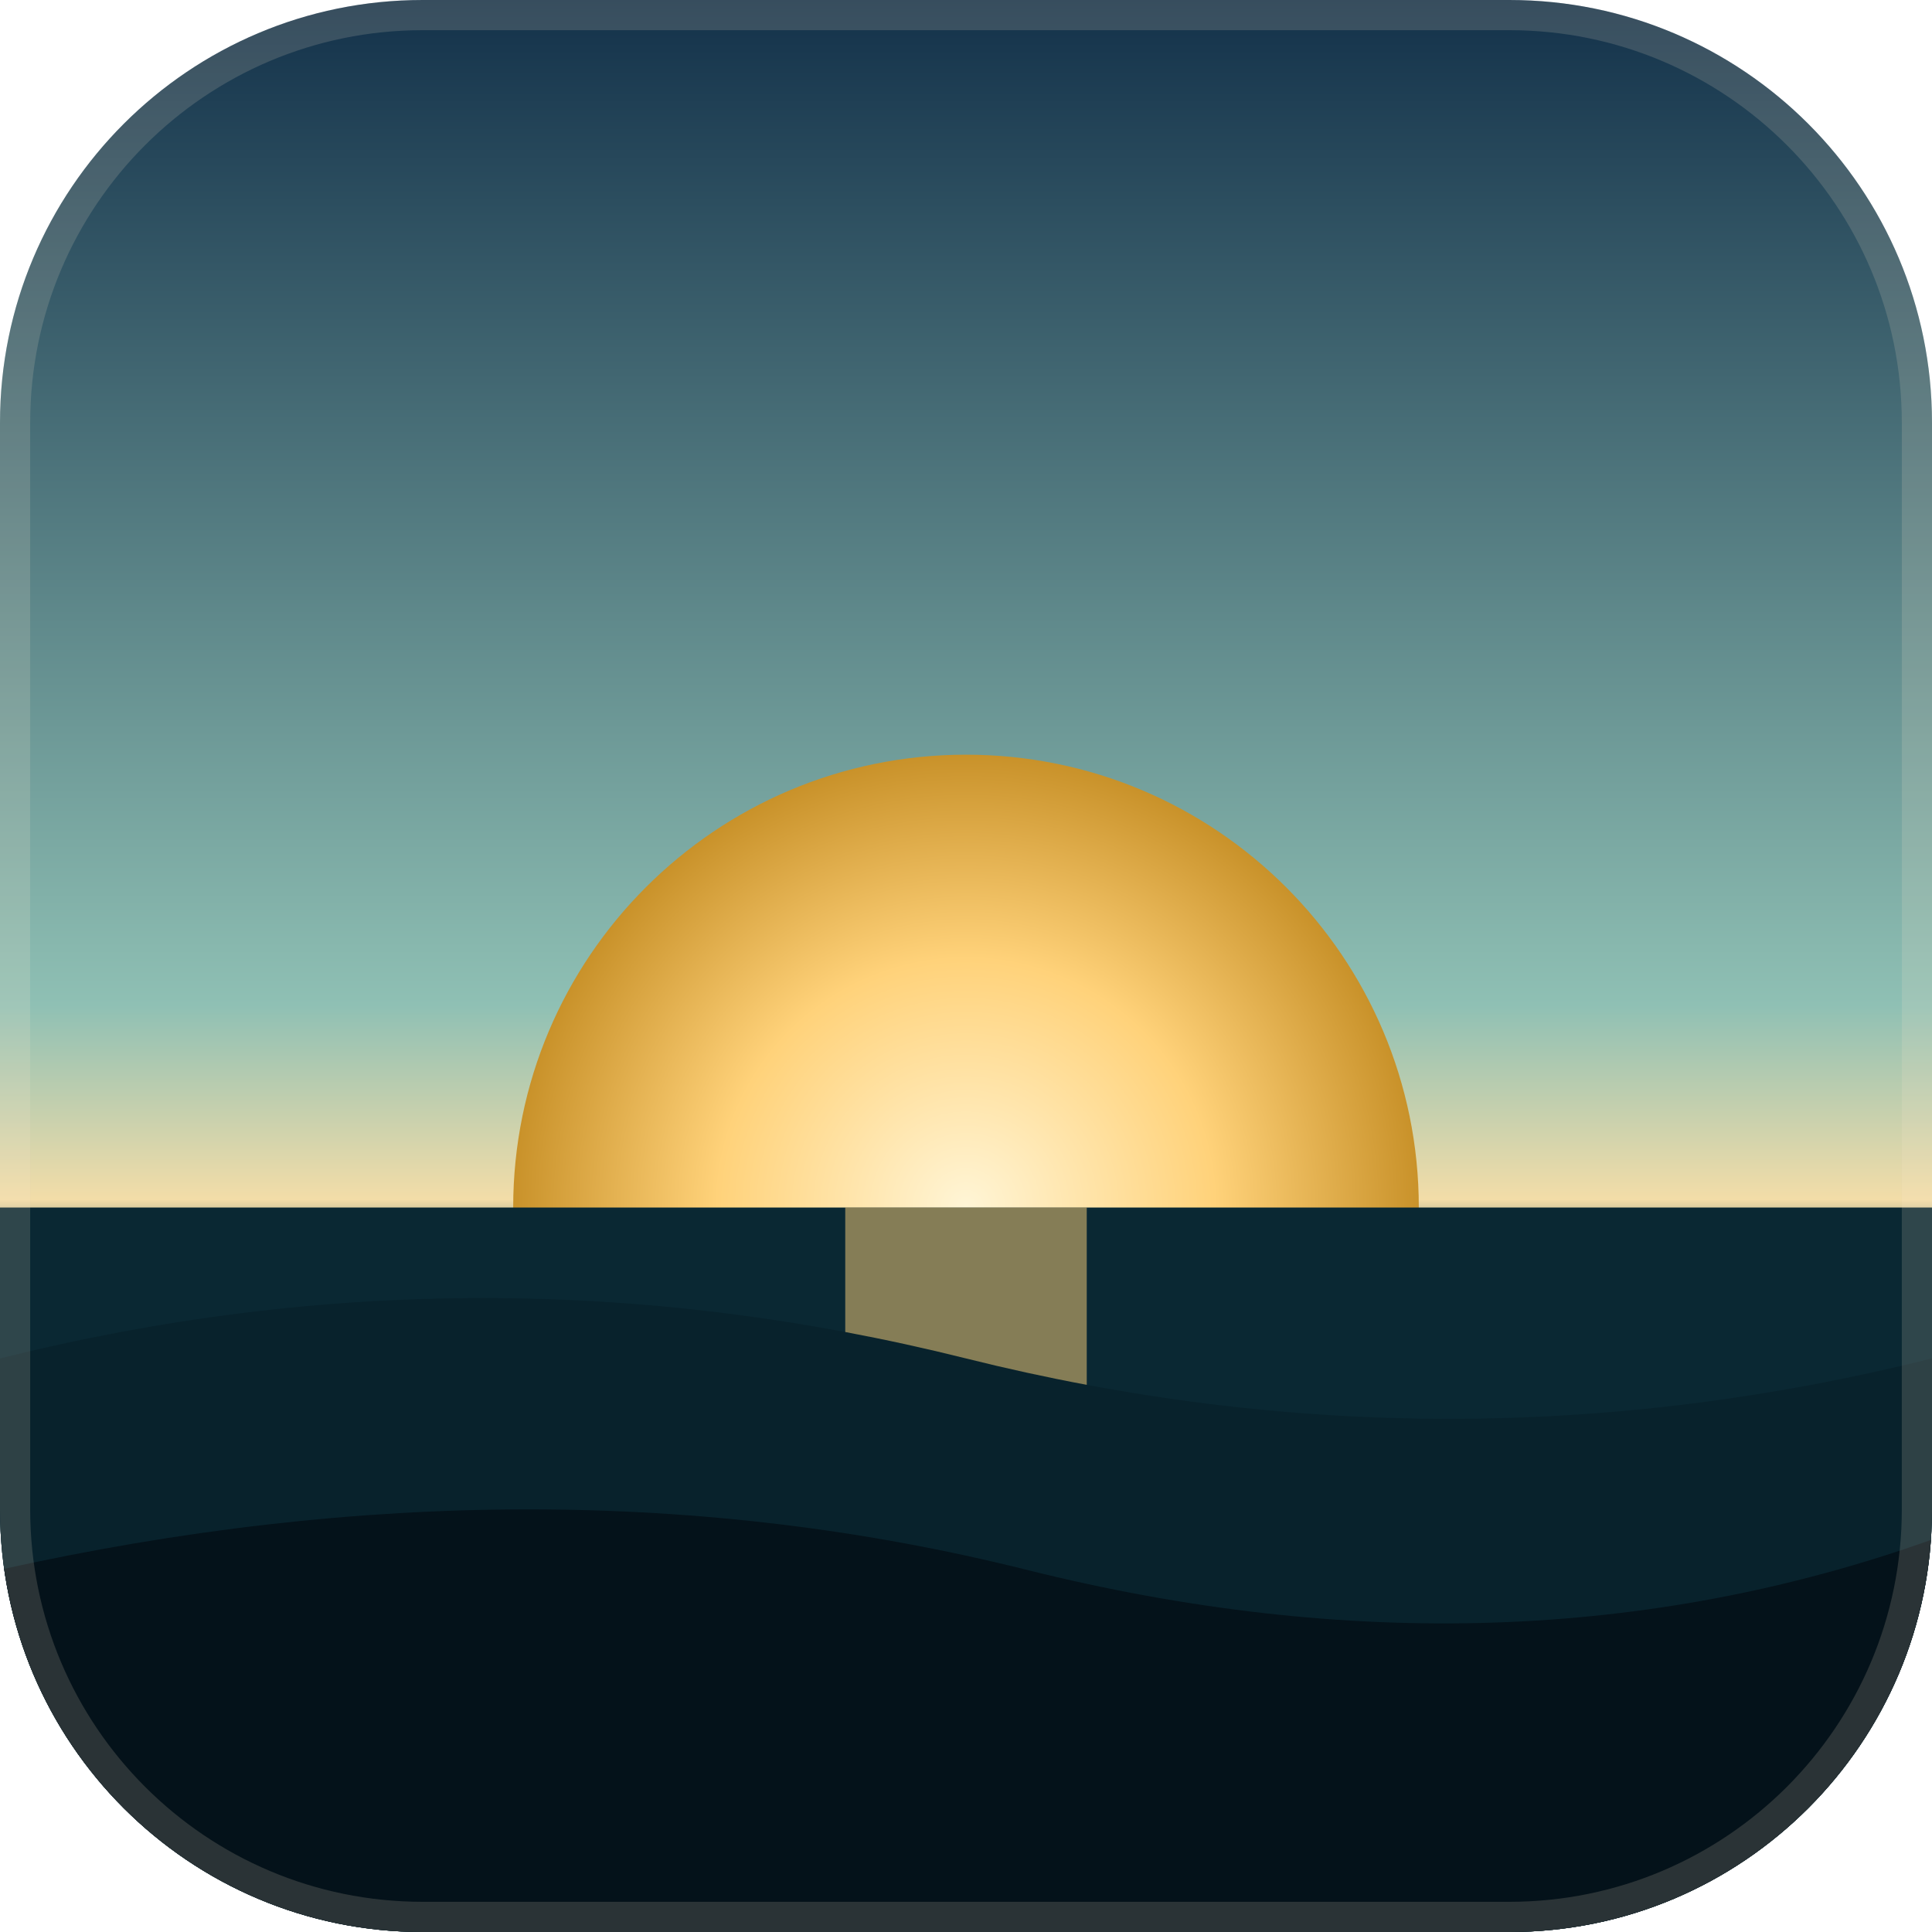
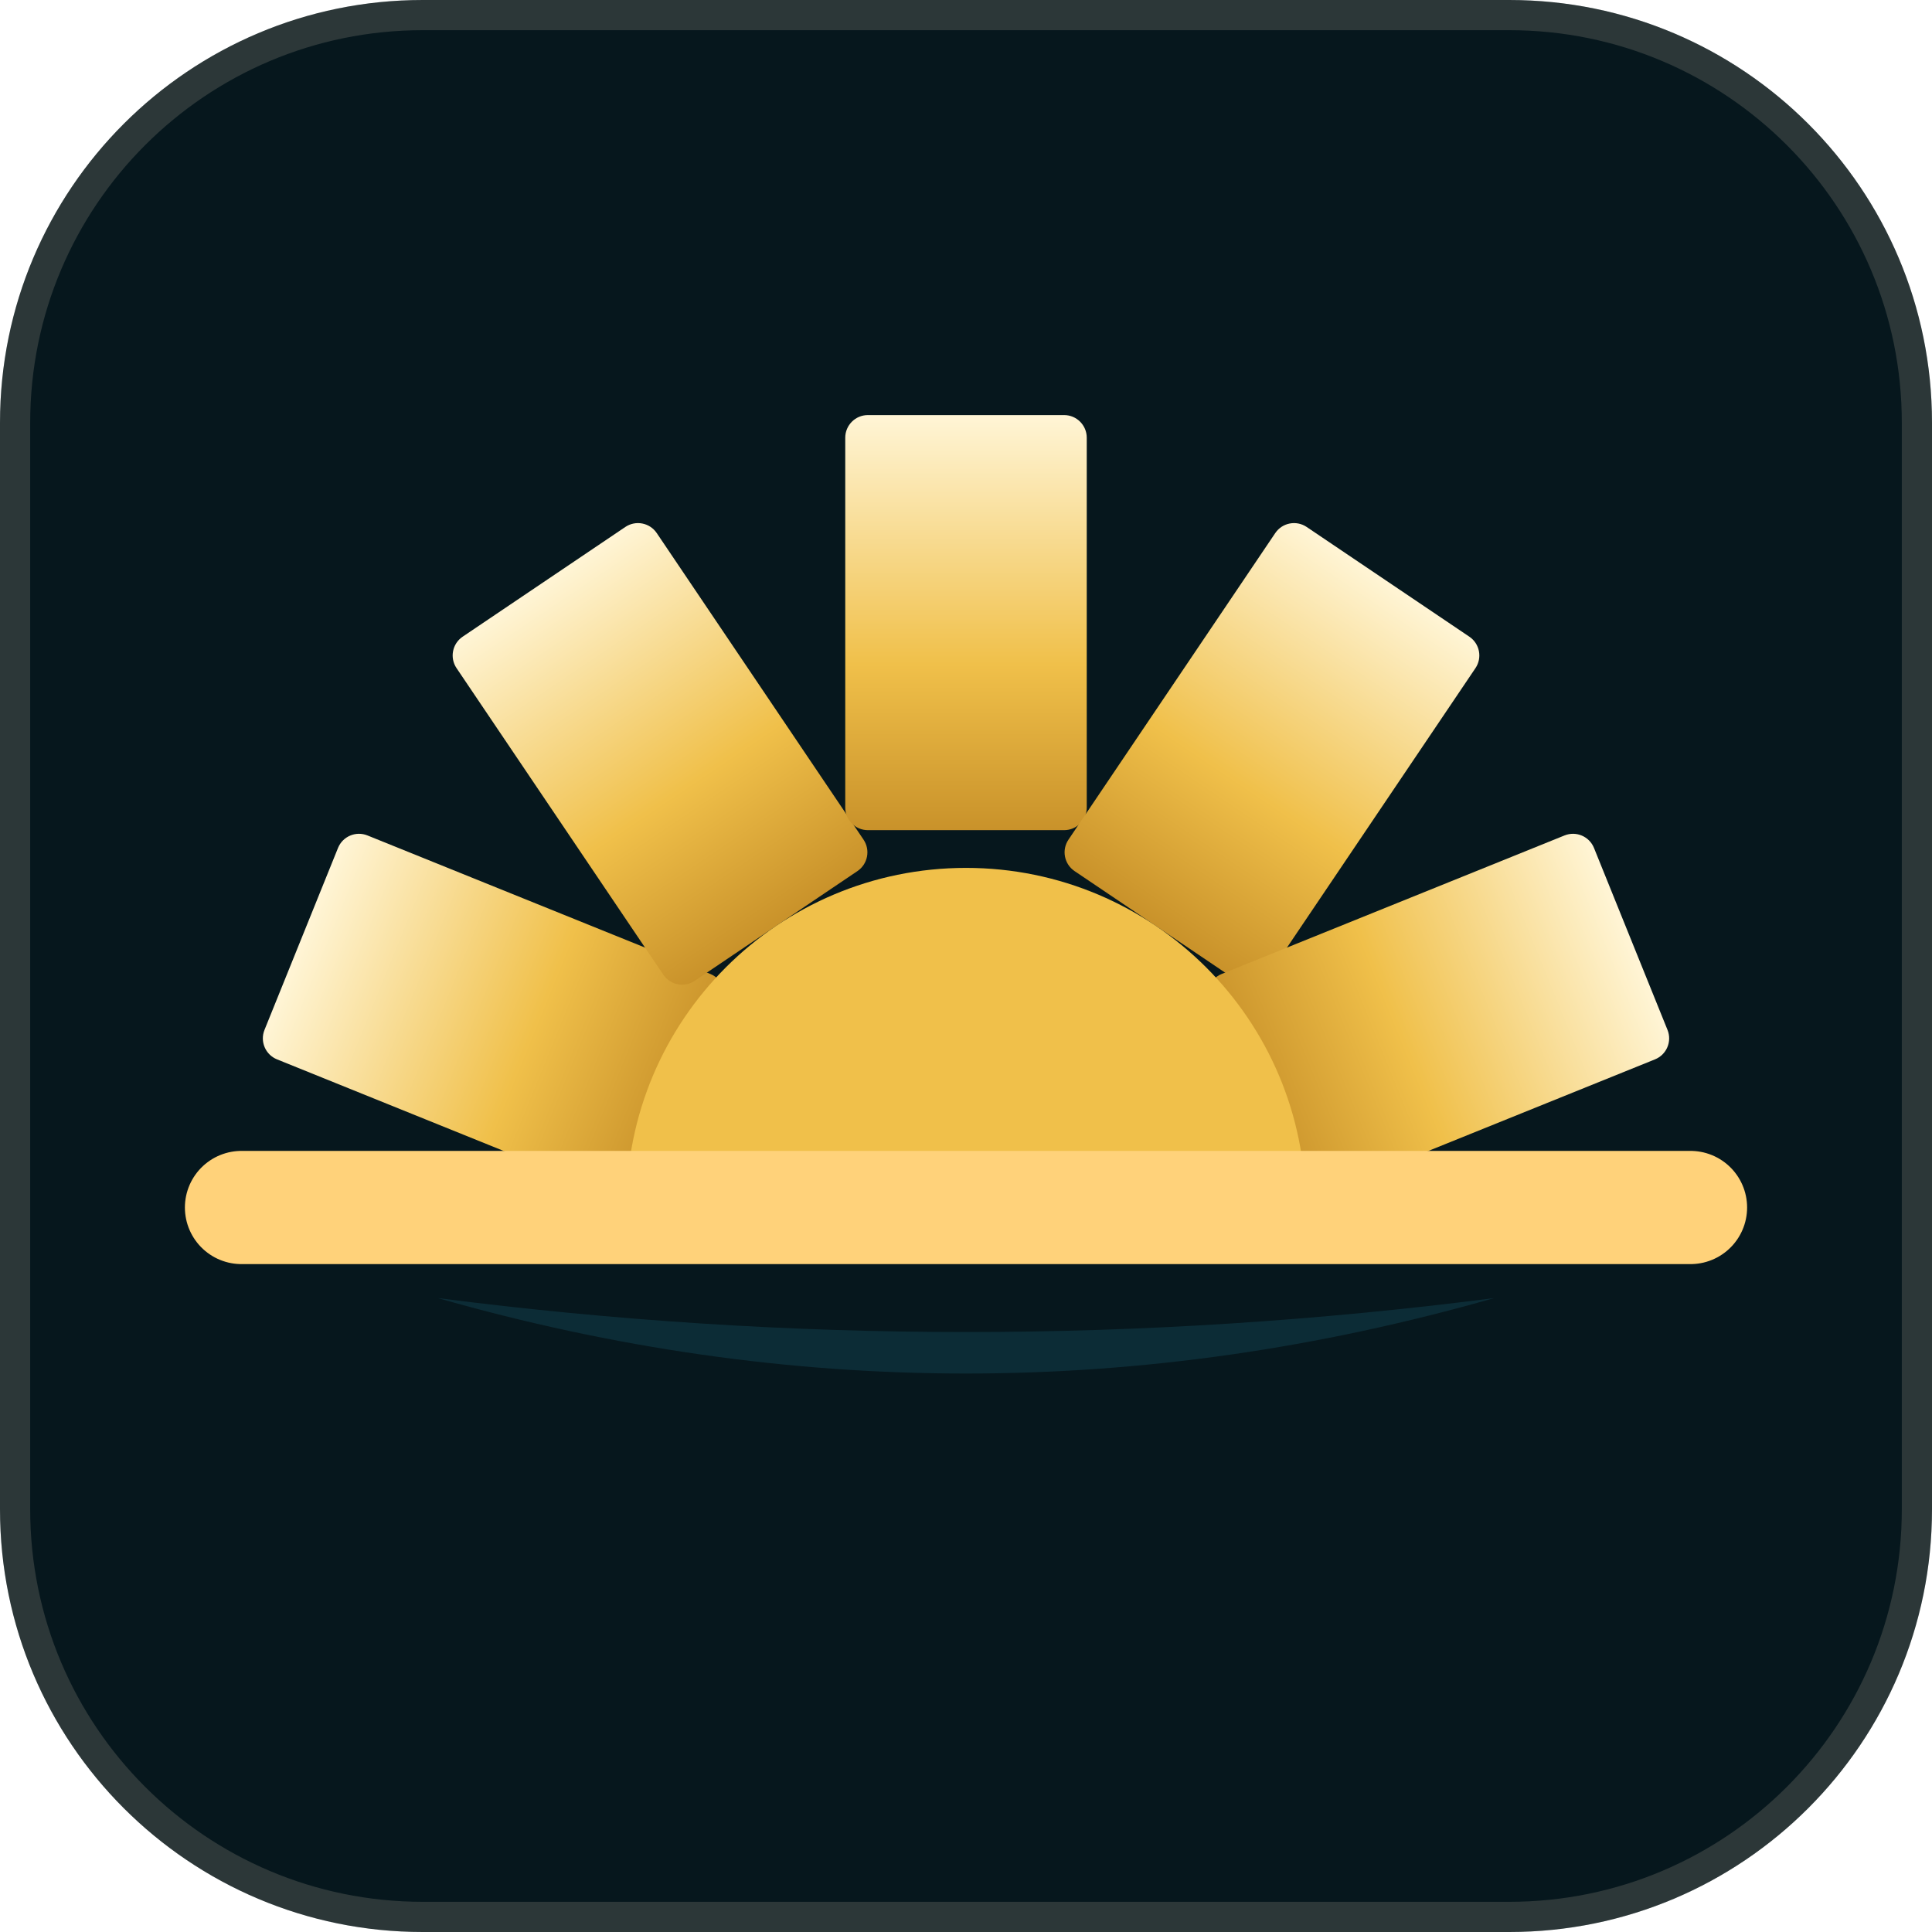
<svg xmlns="http://www.w3.org/2000/svg" viewBox="0 0 64 64" width="64" height="64">
  <defs>
-     <linearGradient id="sky" x1="0" y1="0" x2="0" y2="1">
-       <stop offset="0" stop-color="#123049" />
-       <stop offset="0.52" stop-color="#8fc0b4" />
-       <stop offset="0.62" stop-color="#f3dda8" />
-       <stop offset="0.66" stop-color="#14454f" />
-       <stop offset="1" stop-color="#04121a" />
+     <linearGradient id="cardLight" x1="0" y1="0" x2="0" y2="1">
+       <stop offset="0" stop-color="#fff5d6" />
+       <stop offset="0.6" stop-color="#f0c04a" />
+       <stop offset="1" stop-color="#c9922a" />
    </linearGradient>
-     <radialGradient id="disc" cx="0.5" cy="0.5" r="0.5">
-       <stop offset="0" stop-color="#fff5d6" />
-       <stop offset="0.55" stop-color="#ffd27a" />
-       <stop offset="1" stop-color="#c9922a" />
-     </radialGradient>
    <clipPath id="frame">
      <rect x="0" y="0" width="64" height="64" rx="14" />
    </clipPath>
  </defs>
  <g clip-path="url(#frame)">
-     <rect width="64" height="64" fill="url(#sky)" />
-     <circle cx="32" cy="40" r="15" fill="url(#disc)" />
-     <rect x="0" y="40" width="64" height="24" fill="#0a2833" />
-     <rect x="28" y="40" width="8" height="16" fill="#ffd27a" opacity="0.5" />
-     <path d="M0 45 Q16 41 32 45 T64 45 L64 64 L0 64 Z" fill="#08222c" />
-     <path d="M0 52 Q18 48 34 52 T64 51 L64 64 L0 64 Z" fill="#04121a" />
+     <rect width="64" height="64" fill="#06171d" />
+     <g transform="translate(32, 40)">
+       <path d="M -17.5 3 Q 0 8 17.5 3 Q 0 5.25 -17.5 3 Z" fill="#0c2c36" />
+       <g fill="url(#cardLight)">
+         <rect x="-4" y="-23.75" width="8" height="13.75" rx="0.75" transform="rotate(-68)" />
+         <rect x="-4" y="-25" width="8" height="13.75" rx="0.75" transform="rotate(-34)" />
+         <rect x="-4" y="-26.25" width="8" height="13.75" rx="0.75" />
+         <rect x="-4" y="-25" width="8" height="13.75" rx="0.75" transform="rotate(34)" />
+         <rect x="-4" y="-23.75" width="8" height="13.75" rx="0.75" transform="rotate(68)" />
+       </g>
+       <path d="M -11.25 0 A 11.25 11.25 0 0 1 11.25 0 Z" fill="#f0c04a" />
+       <line x1="-24" y1="0" x2="24" y2="0" stroke="#ffd27a" stroke-width="3.75" stroke-linecap="round" />
+     </g>
  </g>
  <rect x="0.5" y="0.5" width="63" height="63" rx="13.5" fill="none" stroke="rgba(243,230,203,0.16)" />
</svg>
